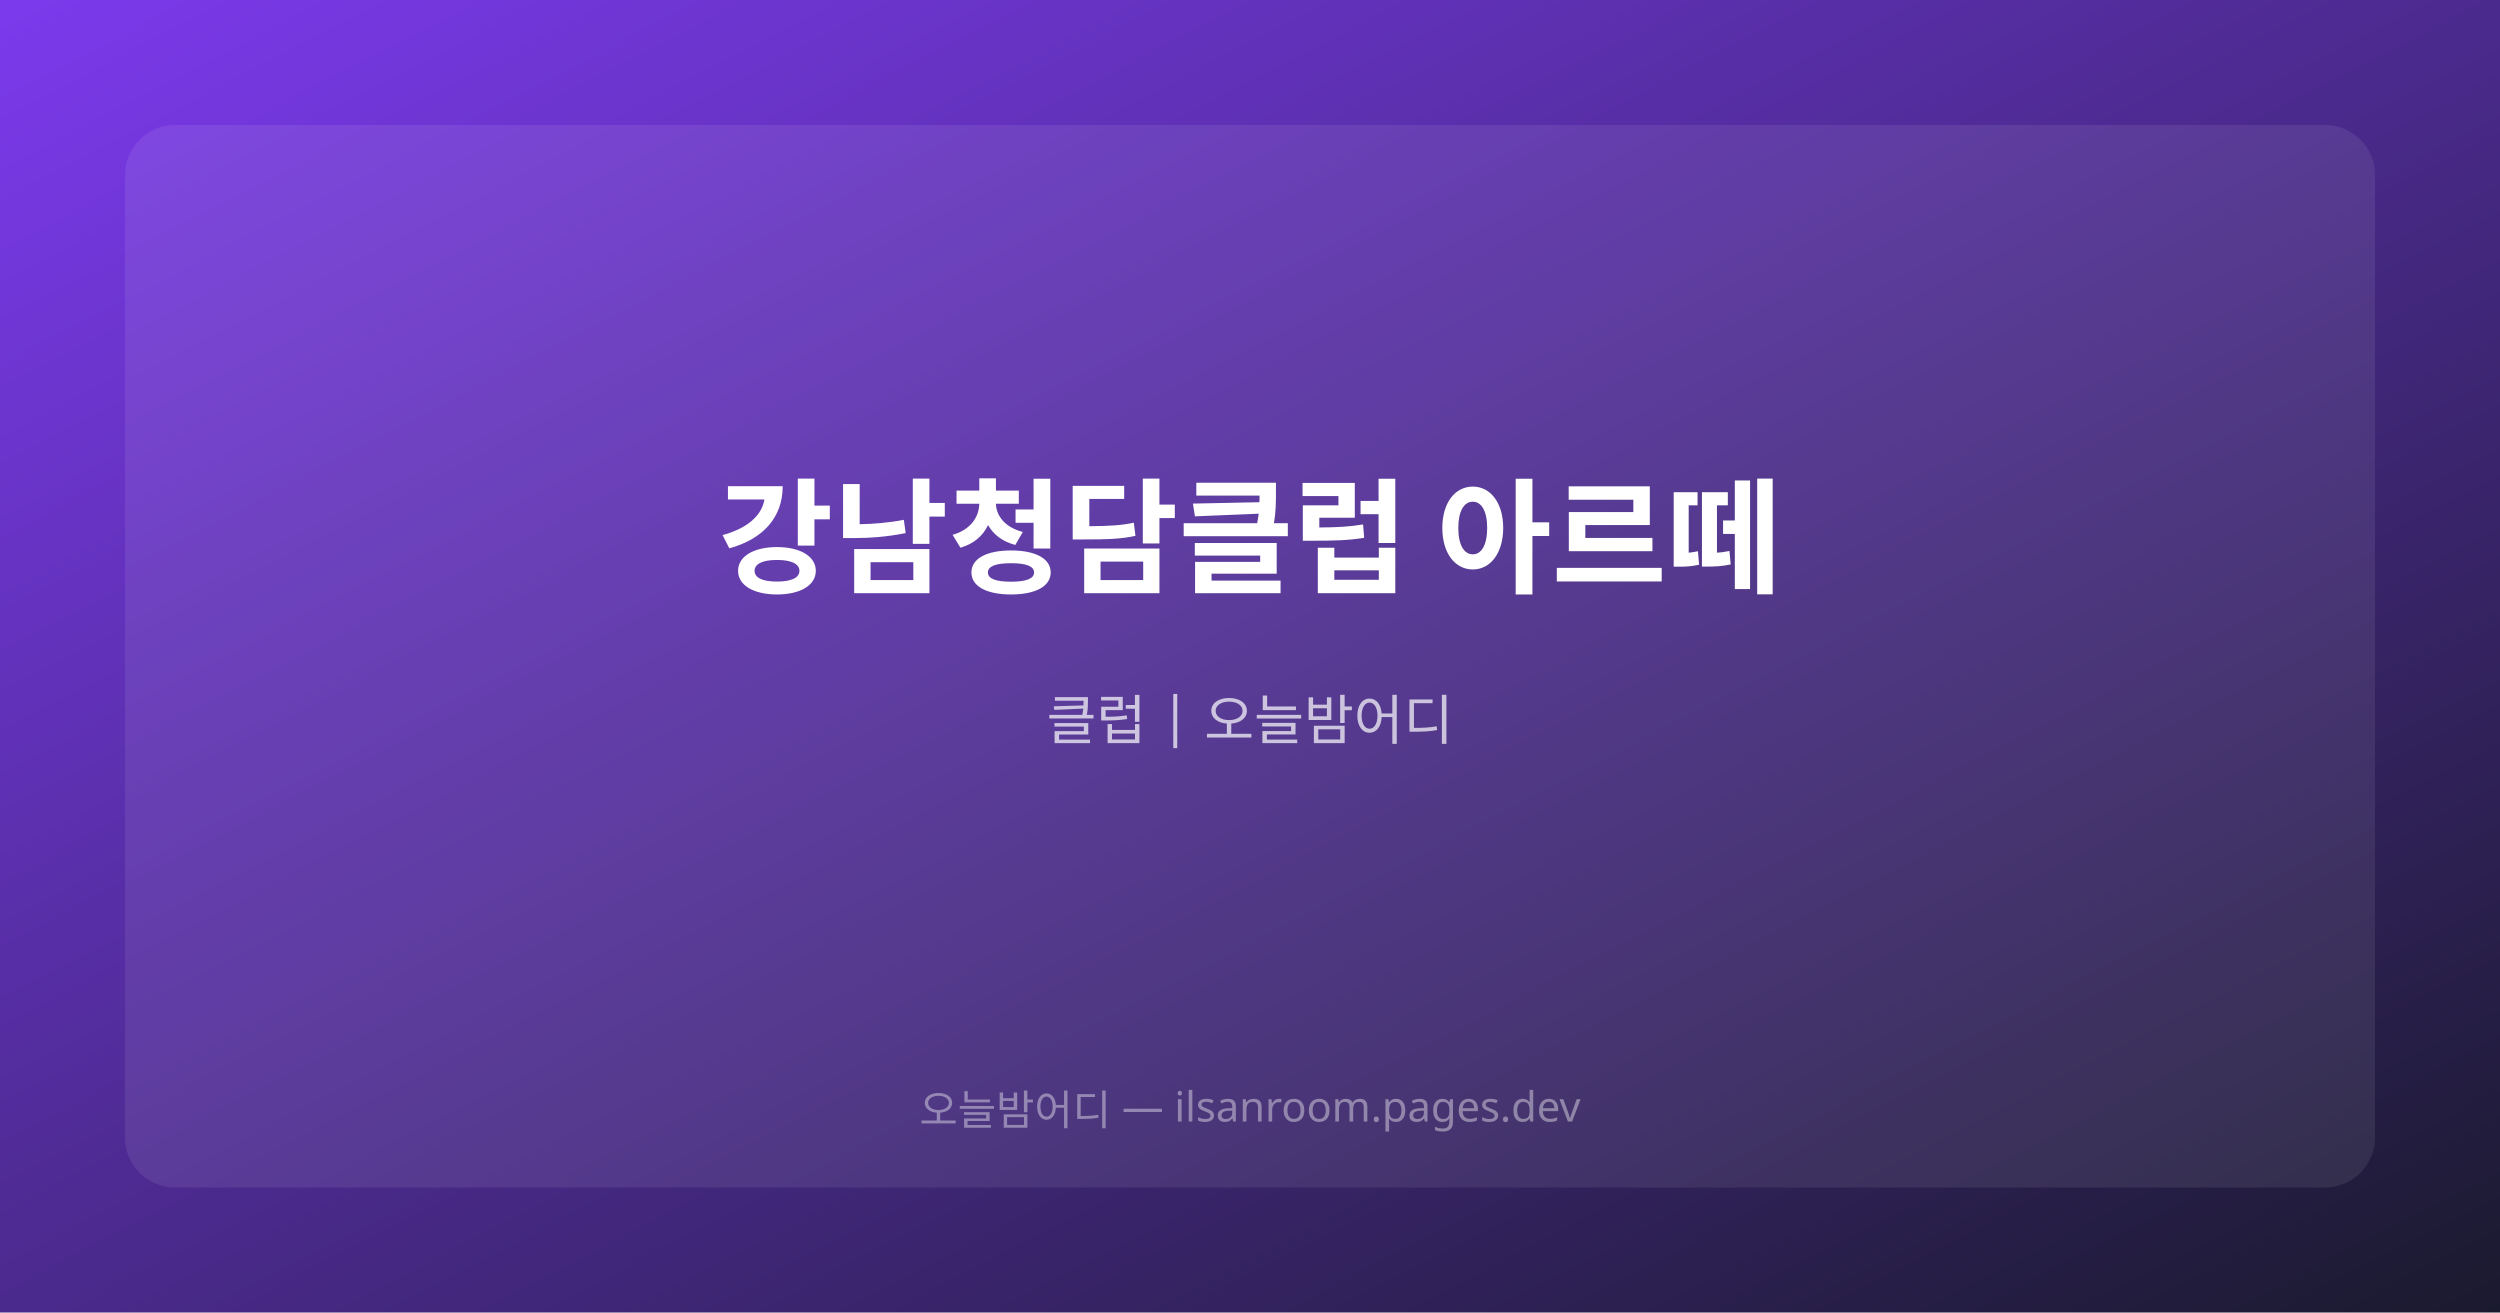
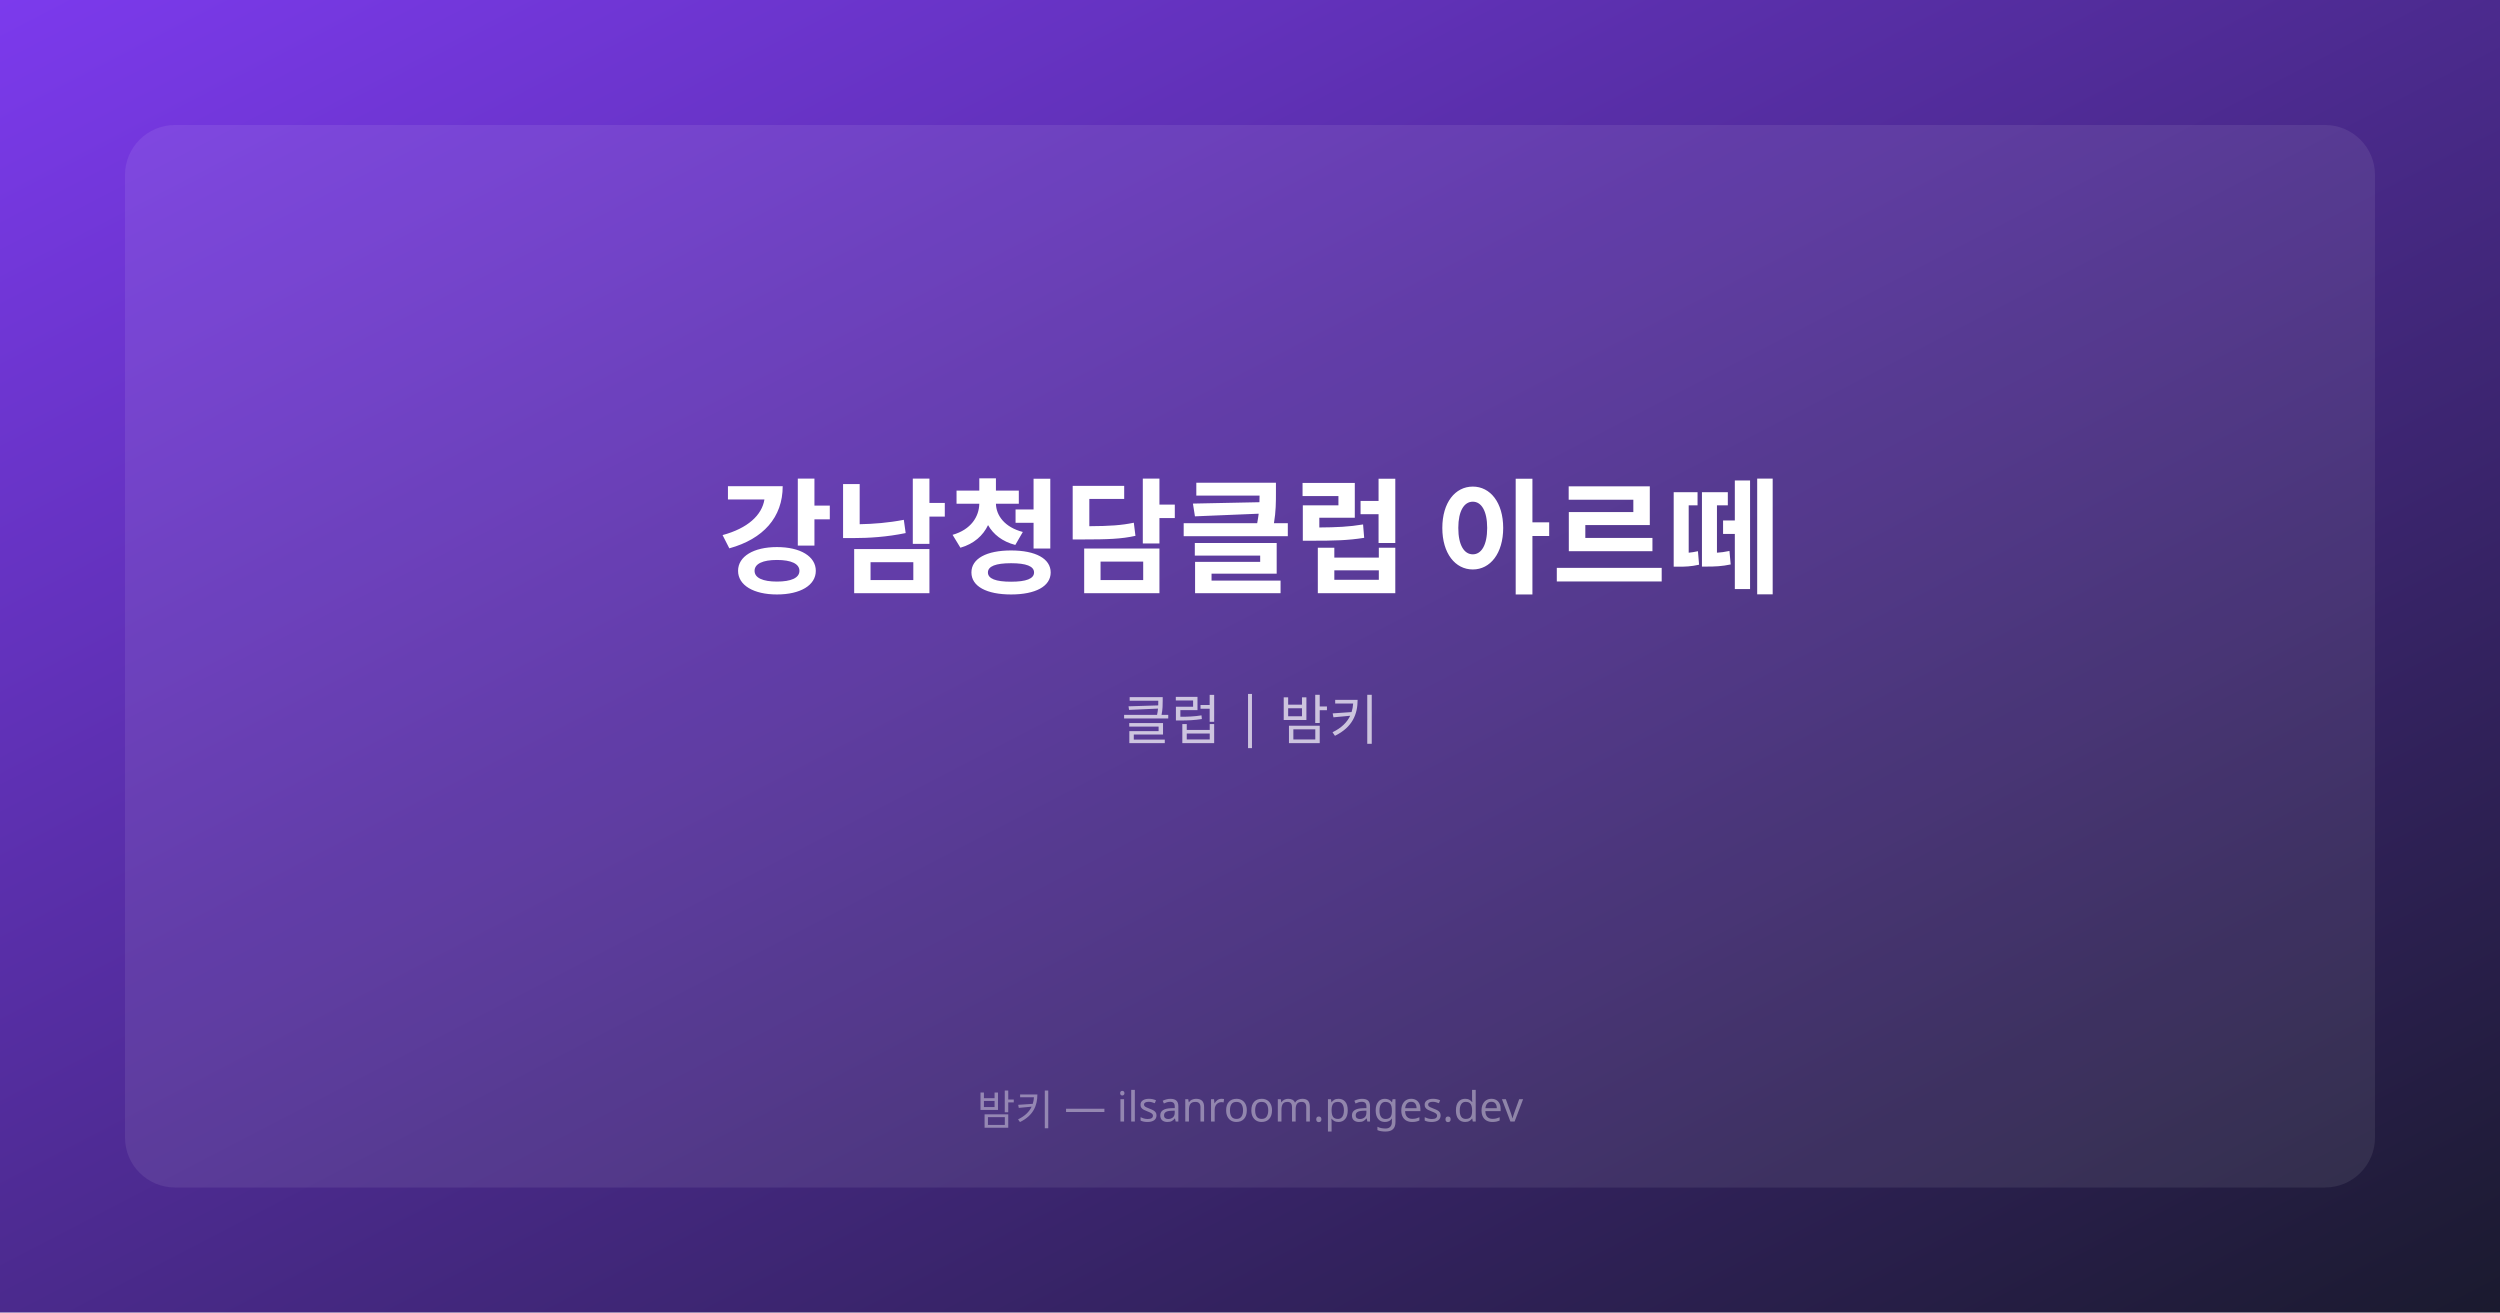
<svg xmlns="http://www.w3.org/2000/svg" width="1200" height="630" viewBox="0 0 1200 630">
  <defs>
    <linearGradient id="bg" x1="0%" y1="0%" x2="100%" y2="100%">
      <stop offset="0%" style="stop-color:#7C3AED;stop-opacity:1" />
      <stop offset="100%" style="stop-color:#1a1a2e;stop-opacity:1" />
    </linearGradient>
  </defs>
  <rect width="1200" height="630" fill="url(#bg)" />
  <rect x="60" y="60" width="1080" height="510" rx="24" fill="rgba(255,255,255,0.08)" />
  <text x="600" y="280" text-anchor="middle" font-family="sans-serif" font-size="60" font-weight="bold" fill="white">강남청담클럽 아르떼</text>
-   <text x="600" y="355" text-anchor="middle" font-family="sans-serif" font-size="26" fill="rgba(255,255,255,0.7)">클럽 | 오늘밤어디</text>
-   <text x="600" y="540" text-anchor="middle" font-family="sans-serif" font-size="20" fill="rgba(255,255,255,0.4)">오늘밤어디 — ilsanroom.pages.dev</text>
+   <text x="600" y="355" text-anchor="middle" font-family="sans-serif" font-size="26" fill="rgba(255,255,255,0.7)">클럽 | 밤키</text>
+   <text x="600" y="540" text-anchor="middle" font-family="sans-serif" font-size="20" fill="rgba(255,255,255,0.4)">밤키 — ilsanroom.pages.dev</text>
</svg>
